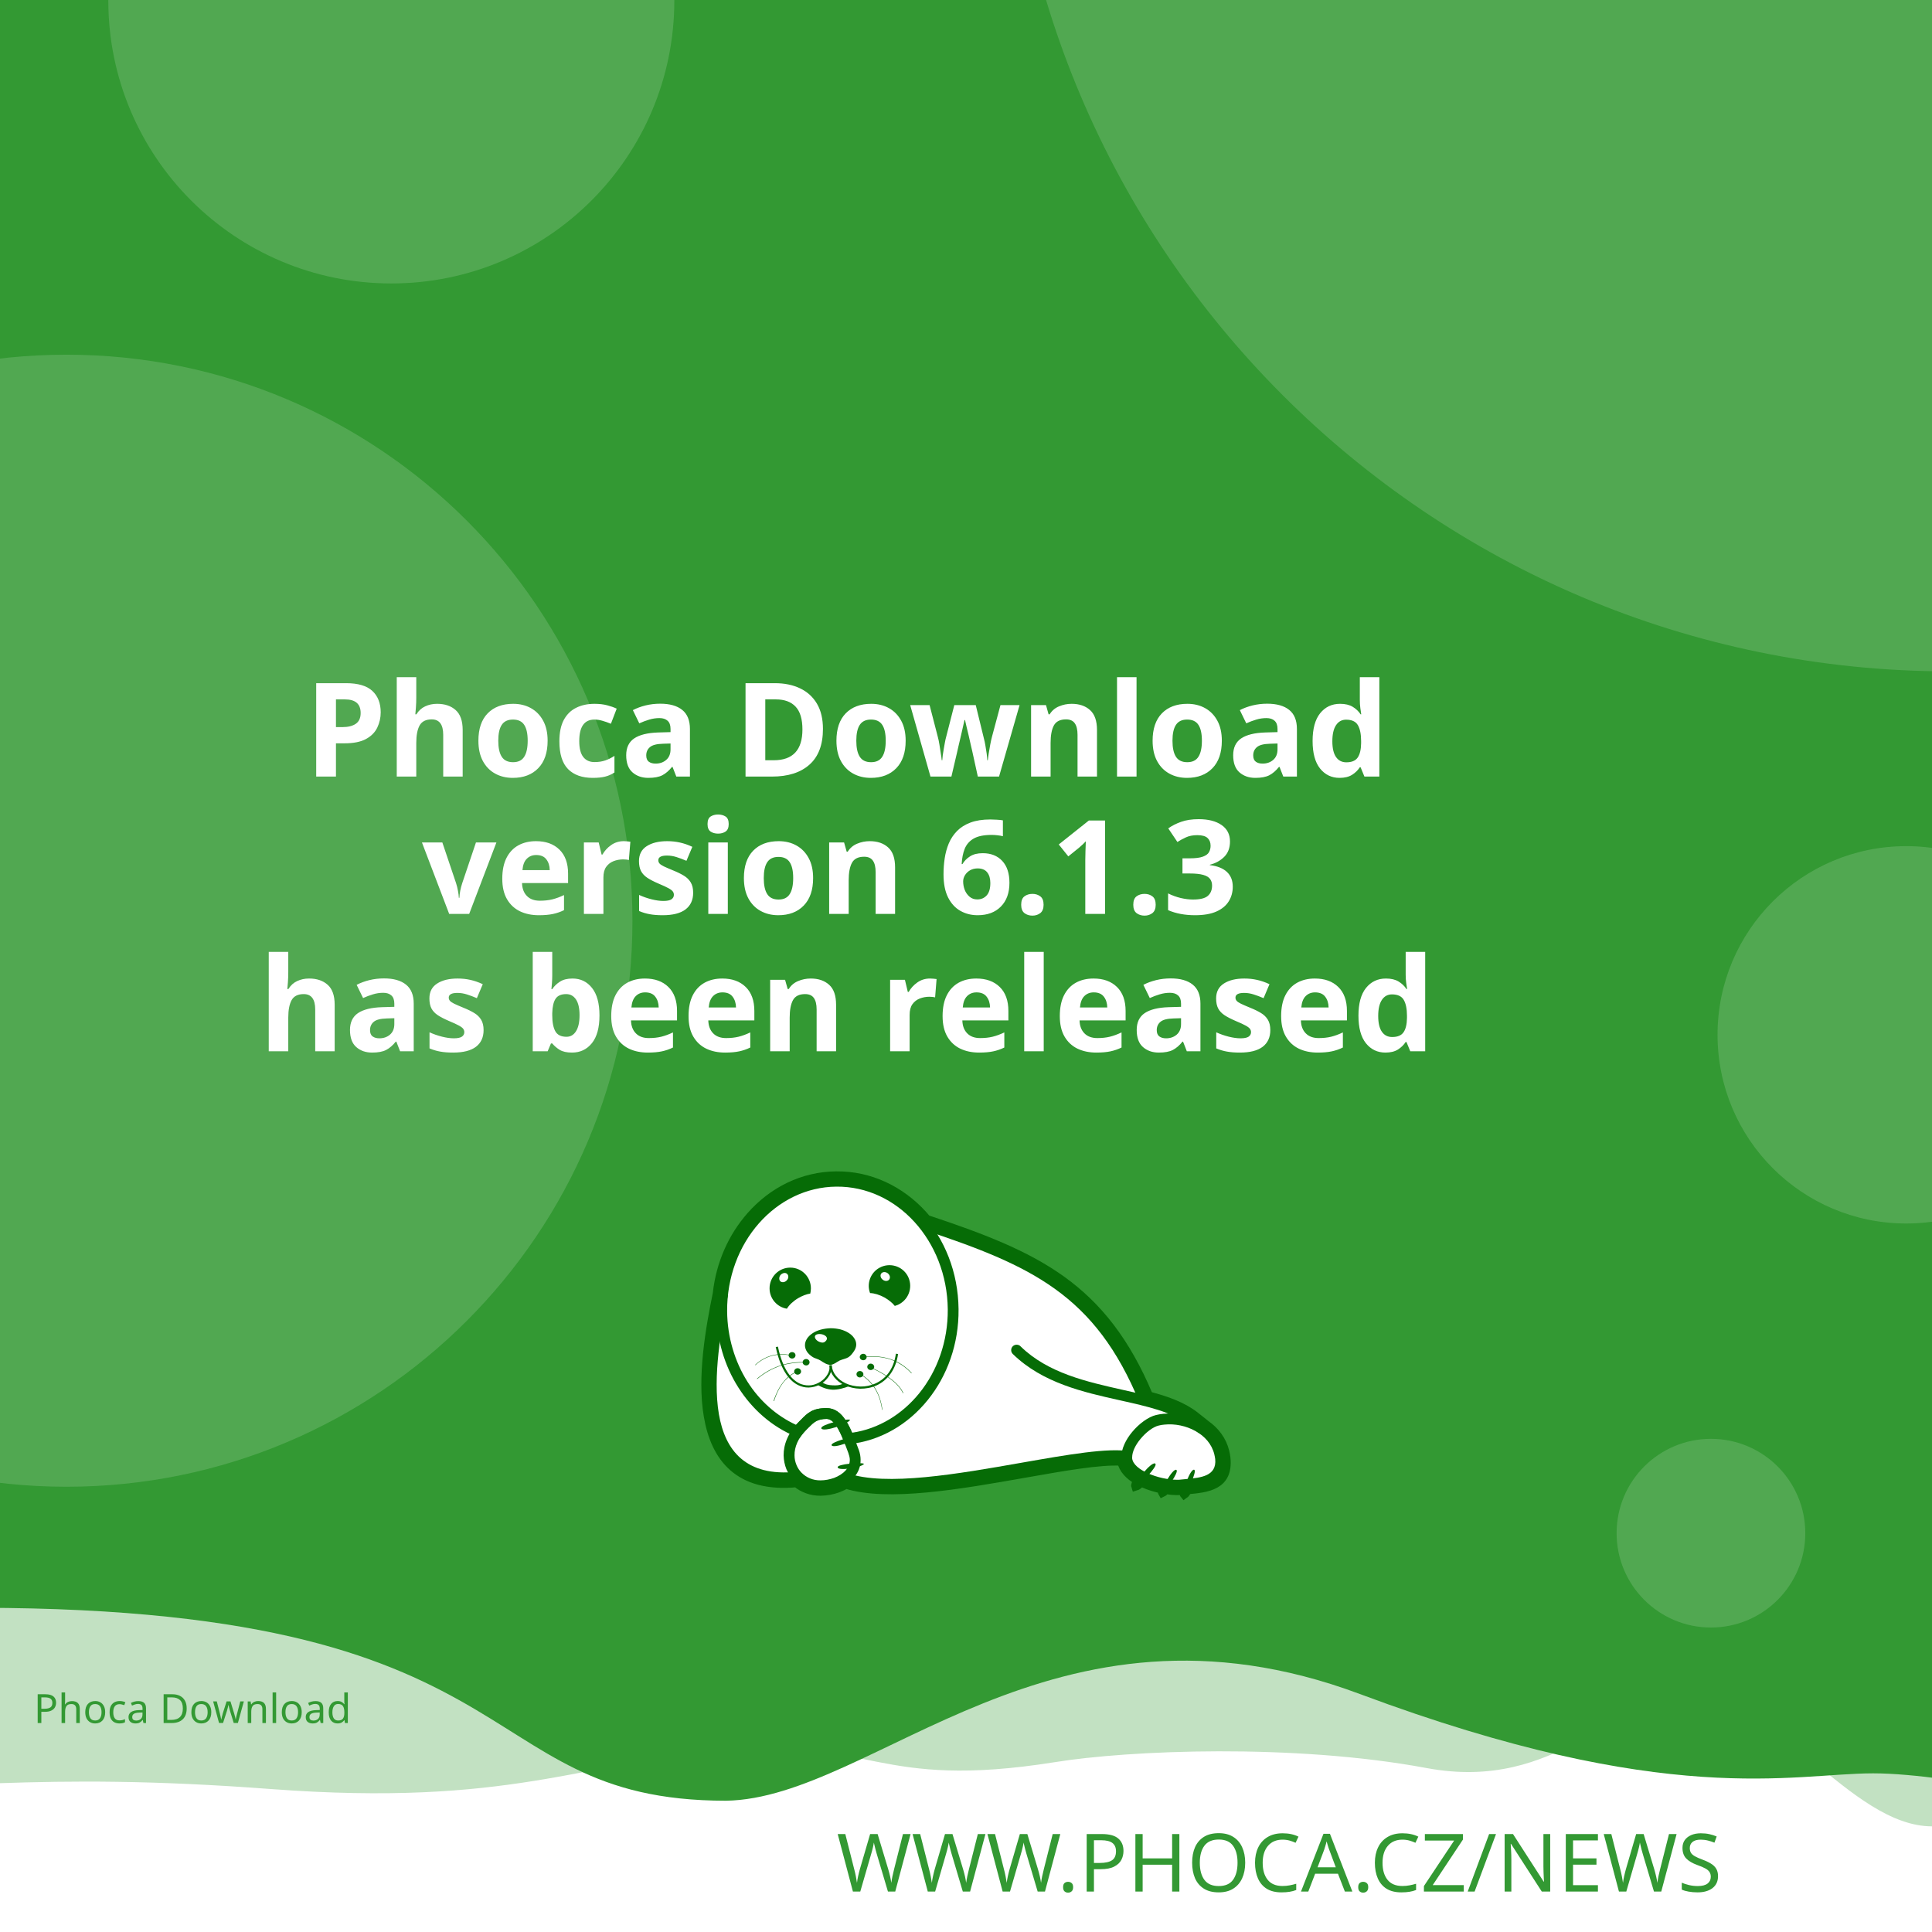
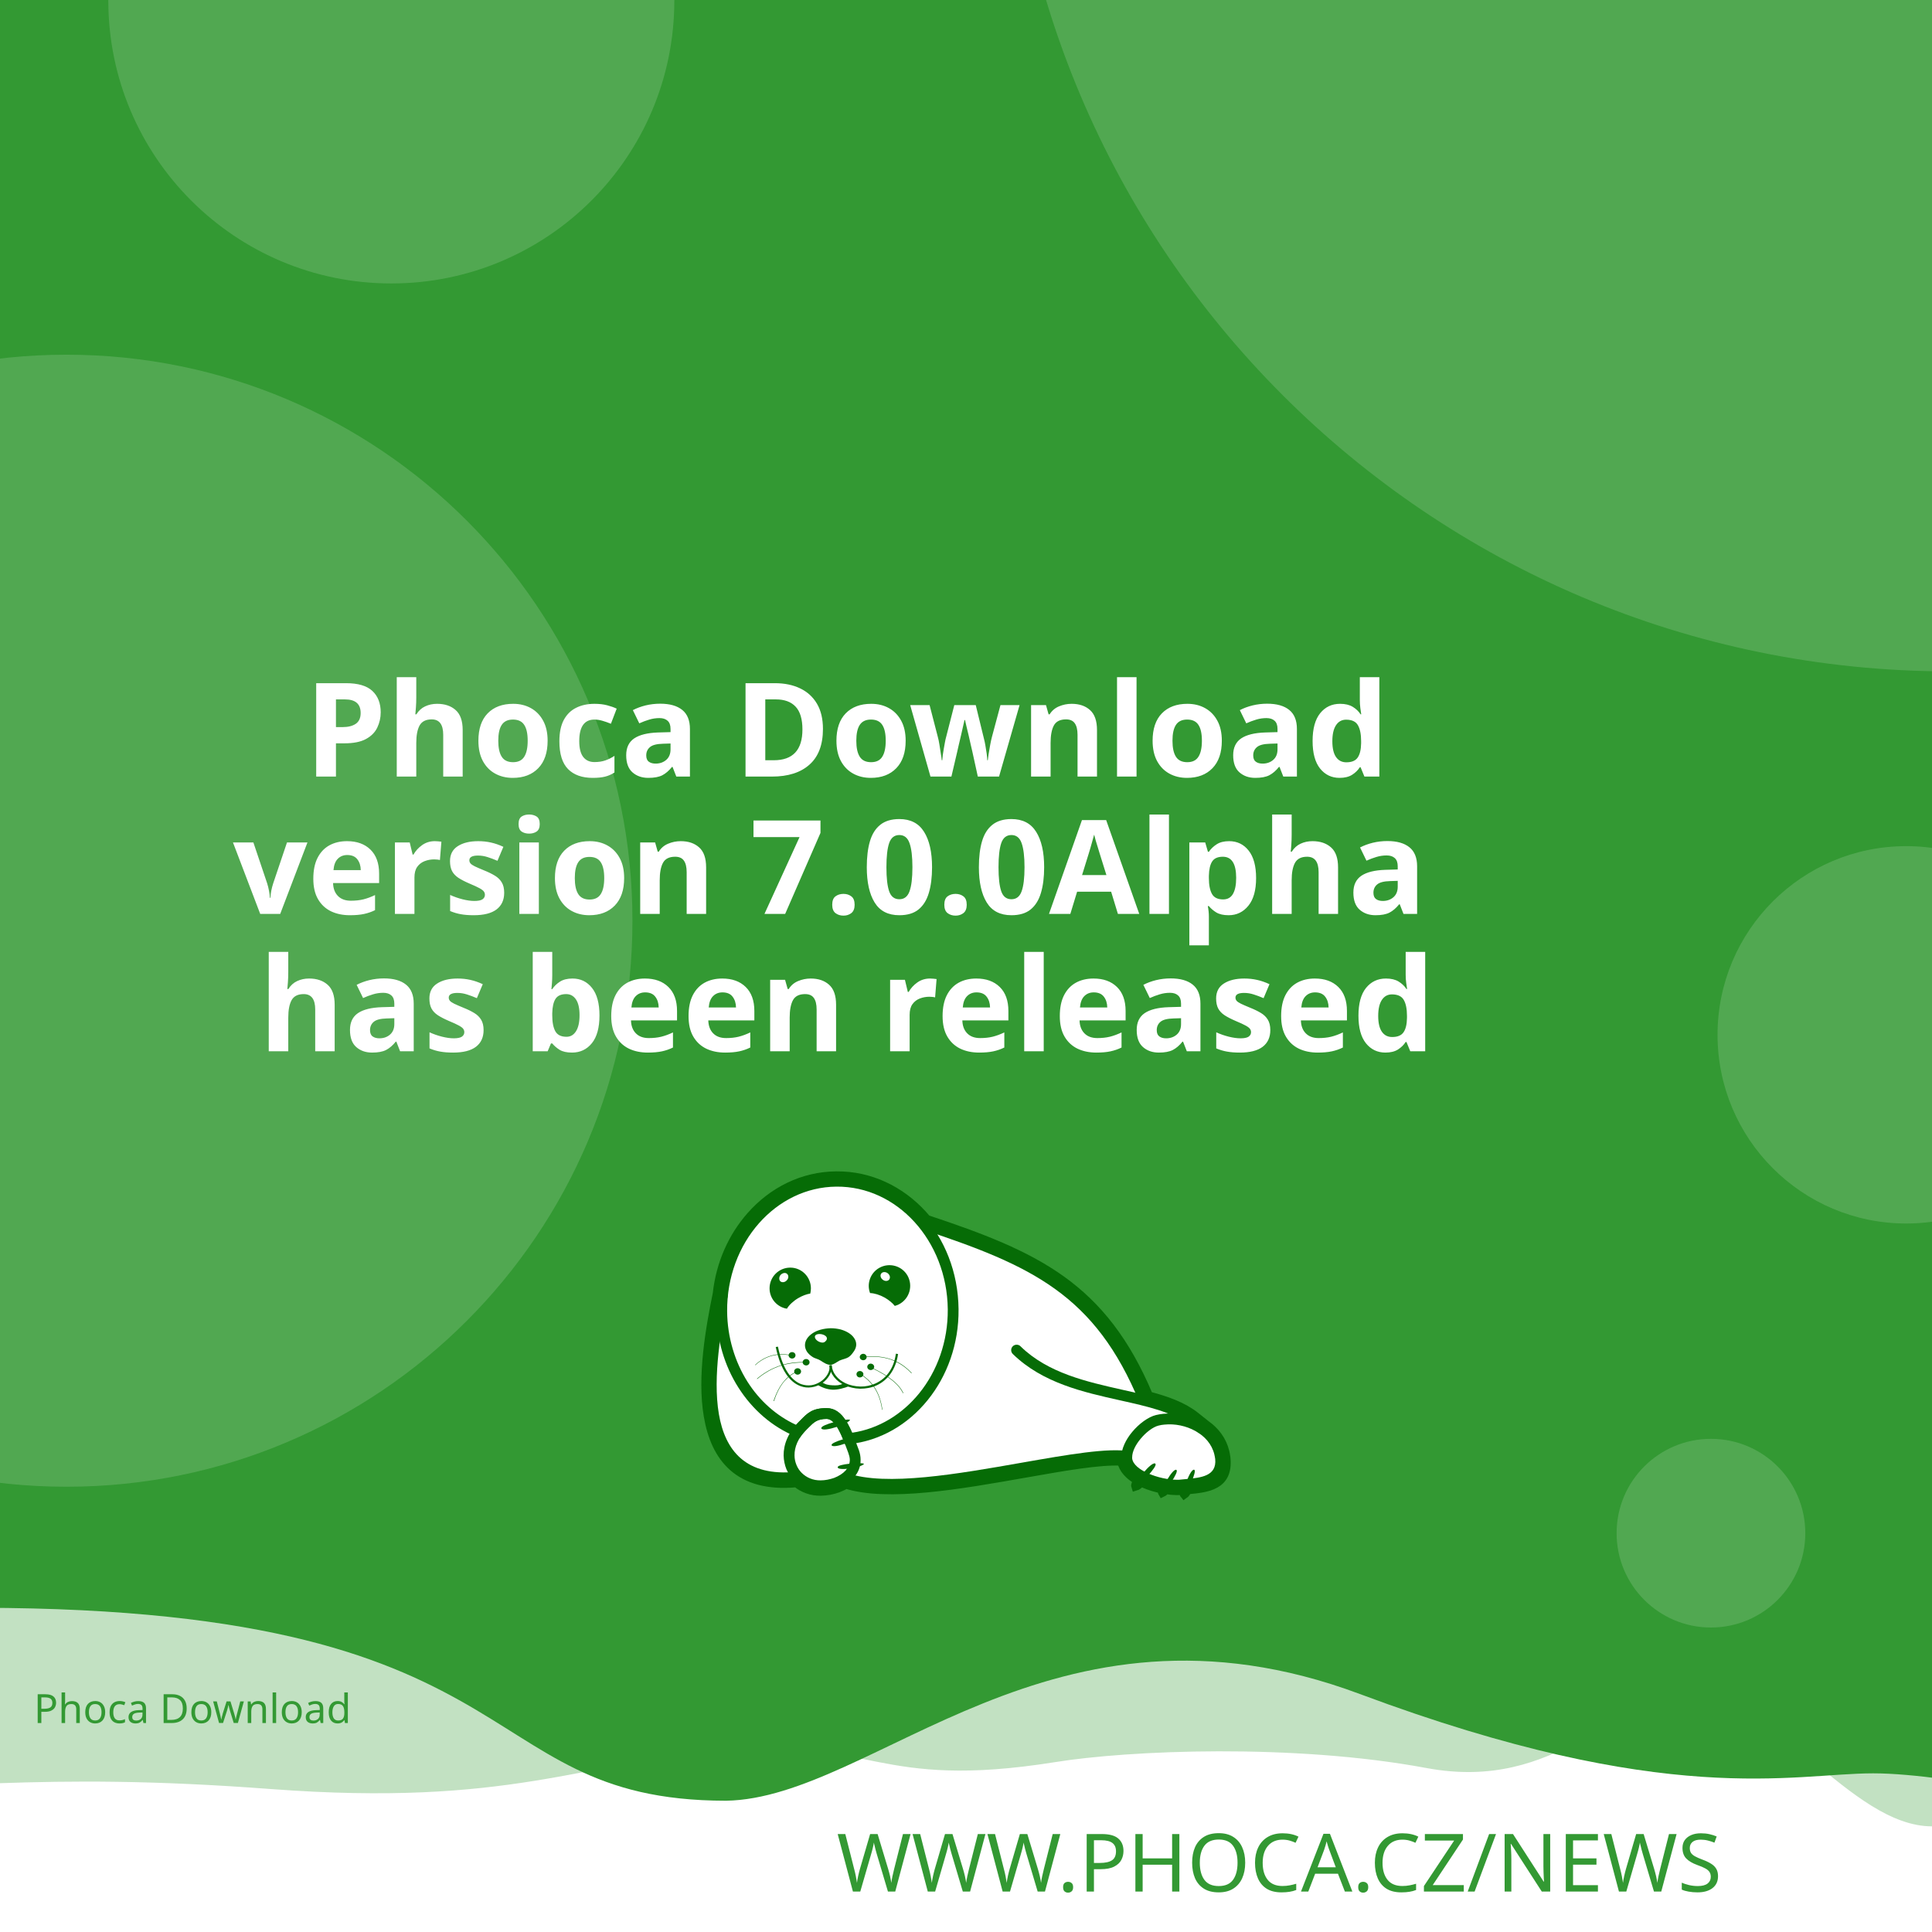
<svg xmlns="http://www.w3.org/2000/svg" width="512" height="512" viewBox="0 0 512 512" version="1.1" id="svg5">
  <defs id="defs2">
    <clipPath id="clip1">
      <path d="M 20,426 H 575 V 841.891 H 20 Z m 0,0" id="path2" />
    </clipPath>
  </defs>
  <g id="layer1">
    <path d="m -288.549,96.962 a 6.384,6.384 0 0 0 -6.384,6.384 v 81.087 a 6.384,6.384 0 0 0 6.384,6.384 h 81.083 a 6.384,6.384 0 0 0 6.384,-6.384 v -81.087 a 6.384,6.384 0 0 0 -6.384,-6.384 z m 16.084,16.188 c 0.591,-0.033 1.134,0.125 1.642,0.482 0.508,0.359 0.842,0.809 1.006,1.355 l 2.415,8.308 46.517,-2.44 c 0.829,-0.043 1.521,0.245 2.074,0.86 0.55,0.606 0.769,1.334 0.636,2.174 l -3.898,24.937 c -0.138,0.736 -0.57,1.497 -1.288,2.273 -0.719,0.787 -1.656,1.211 -2.797,1.272 l -32.861,1.721 3.038,10.253 27.775,-1.455 c 0.726,-0.04 1.351,0.178 1.887,0.648 0.523,0.483 0.803,1.086 0.844,1.812 0.038,0.726 -0.178,1.352 -0.648,1.887 -0.483,0.525 -1.086,0.806 -1.812,0.844 l -2.597,0.137 0.137,2.593 c 0.038,0.729 -0.178,1.356 -0.661,1.879 -0.472,0.535 -1.071,0.819 -1.8,0.856 -0.726,0.038 -1.353,-0.178 -1.879,-0.661 -0.535,-0.472 -0.814,-1.073 -0.852,-1.8 l -0.137,-2.593 -15.573,0.81 0.133,2.597 c 0.038,0.729 -0.176,1.356 -0.648,1.879 -0.483,0.535 -1.086,0.818 -1.812,0.856 -0.726,0.04 -1.352,-0.178 -1.887,-0.661 -0.525,-0.472 -0.806,-1.073 -0.844,-1.8 l -0.137,-2.597 -1.608,0.083 c -0.623,0.033 -1.193,-0.112 -1.721,-0.428 -0.515,-0.317 -0.883,-0.632 -1.11,-0.931 l -0.287,-0.507 -13.05,-49.343 -2.805,0.146 c -0.696,0.038 -1.312,-0.181 -1.858,-0.661 -0.545,-0.472 -0.835,-1.069 -0.873,-1.795 -0.038,-0.729 0.186,-1.353 0.682,-1.879 0.493,-0.535 1.083,-0.818 1.779,-0.856 z" style="fill:#ffffff;stroke-width:1;paint-order:stroke fill markers" id="path400" />
    <rect style="opacity:1;fill:#ffffff;stroke-width:5;stroke-linejoin:round;paint-order:stroke fill markers" id="rect723" width="512" height="512" x="0" y="0" />
    <path id="rect4460" style="opacity:0.3;fill:#339933;fill-opacity:1;stroke-width:5;stroke-linejoin:round;paint-order:stroke fill markers" d="M -256,4 H 768 v 480 c 0,0 -42.667,-10 -64,-10 -21.333,0 -42.408,10 -64,10 -21.592,0 -42.667,-10 -64,-10 -21.333,0 -42.408,10 -64,10 -21.592,0 -41.887,-34.701 -63.221,-34.701 -21.333,0 -35.645,25.795 -70.761,19.246 -35.116,-6.549 -78.862,-4.741 -98.515,-1.547 -47.289,7.533 -49.247,-6.724 -87.369,-3.311 -38.122,3.413 -56.921,15.193 -120.307,10.429 -63.387,-4.764 -84.091,0.698 -135.827,-0.116 -21.333,0 -42.408,10 -64,10 -21.592,0 -42.667,-10 -64,-10 -21.333,0 -64,10 -64,10 z" />
    <path id="rect4460-5" style="fill:#339933;fill-opacity:1;stroke-width:5;stroke-linejoin:round;paint-order:stroke fill markers" d="M -316,4.9999998e-7 H 708 V 480 c 0,0 -42.667,-10 -64,-10 -21.333,0 -42.408,10 -64,10 -21.592,0 -62.256,-10.048 -83.59,-10.048 -21.333,0 -54.449,9.448 -136.059,-21.03 -81.61,-30.478 -128.583,27.669 -167.971,28.291 -70.795,-0.042 -47.303,-54.288 -212.561,-50.983 C -185.439,429.534 -38.408,480 -60,480 c -21.592,0 -42.667,-10 -64,-10 -21.333,0 -42.408,10 -64,10 -21.592,0 -42.667,-10 -64,-10 -21.333,0 -64,10 -64,10 z" />
    <text xml:space="preserve" style="font-style:normal;font-weight:normal;font-size:21.333px;line-height:1.25;font-family:sans-serif;fill:#339933;fill-opacity:1;stroke:none" x="484.042" y="501.277" id="text2910-3-7">
      <tspan id="tspan2908-6-5" x="484.042" y="501.277" style="font-style:normal;font-variant:normal;font-weight:300;font-stretch:normal;font-size:21.333px;font-family:Montserrat;-inkscape-font-specification:'Montserrat Light';text-align:end;text-anchor:end;fill:#339933;fill-opacity:1">WWW.PHOCA.CZ/NEWS</tspan>
    </text>
    <text xml:space="preserve" style="font-style:normal;font-variant:normal;font-weight:600;font-stretch:normal;font-size:34.667px;line-height:1.05;font-family:Rubik;-inkscape-font-specification:'Rubik Semi-Bold';fill:#ffffff;fill-opacity:1;stroke:none" x="256" y="133" id="text11252">
      <tspan x="256" y="133" id="tspan403" style="text-align:center;text-anchor:middle" />
      <tspan x="256" y="169.4" style="font-size:34.667px;text-align:center;text-anchor:middle" id="tspan442" />
      <tspan x="256" y="205.8" style="font-size:34.667px;text-align:center;text-anchor:middle" id="tspan444">Phoca Download</tspan>
-       <tspan x="256" y="242.2" id="tspan1992" style="font-size:34.667px;text-align:center;text-anchor:middle">version 6.1.3
+       <tspan x="256" y="242.2" id="tspan1992" style="font-size:34.667px;text-align:center;text-anchor:middle">version 7.0.0Alpha
</tspan>
      <tspan x="256" y="278.6" id="tspan2906" style="font-size:34.667px;text-align:center;text-anchor:middle">has been released</tspan>
      <tspan x="256" y="315" id="tspan1994" style="font-size:34.667px" />
    </text>
    <circle style="opacity:0.15;fill:#ffffff;fill-opacity:1;stroke-width:5;stroke-linejoin:round;paint-order:stroke fill markers" id="path8376" cx="516.67" cy="-72.081" r="250" />
    <circle style="opacity:0.15;fill:#ffffff;fill-opacity:1;stroke-width:5;stroke-linejoin:round;paint-order:stroke fill markers" id="path8376-9" cx="17.604" cy="244" r="150" />
    <circle style="opacity:0.15;fill:#ffffff;fill-opacity:1;stroke-width:5;stroke-linejoin:round;paint-order:stroke fill markers" id="path8376-6" cx="103.704" cy="0.117" r="75" />
    <circle style="opacity:0.15;fill:#ffffff;fill-opacity:1;stroke-width:5;stroke-linejoin:round;paint-order:stroke fill markers" id="path8376-6-2" cx="505.168" cy="274.238" r="50" />
    <circle style="opacity:0.15;fill:#ffffff;fill-opacity:1;stroke-width:5;stroke-linejoin:round;paint-order:stroke fill markers" id="path8376-6-2-1" cx="453.421" cy="406.309" r="25" />
    <text xml:space="preserve" style="font-style:normal;font-weight:normal;font-size:10.667px;line-height:1.25;font-family:sans-serif;fill:#339933;fill-opacity:1;stroke:none" x="57.956" y="456.624" id="text396">
      <tspan id="tspan394" x="57.956" y="456.624" style="font-style:normal;font-variant:normal;font-weight:normal;font-stretch:normal;font-size:10.667px;font-family:Rubik;-inkscape-font-specification:Rubik;text-align:center;text-anchor:middle;fill:#339933;fill-opacity:1">Phoca Download</tspan>
    </text>
    <g id="g760" transform="matrix(0.5260845,0,0,0.5260845,99.42418,10.37304)">
      <path style="fill:#ffffff;fill-opacity:1;fill-rule:evenodd;stroke:none" d="m 389.621,683.473 c 9.113,2.391 17.273,5.336 23.457,10.227 l 5.375,4.273 -0.004,0.008 c 4.633,3.242 8.191,7.863 9.594,13.672 0.242,0.977 0.426,2.016 0.547,3.055 1.465,14.07 -9.473,15.141 -19.348,16.055 -0.648,1.137 -1.25,1.992 -1.66,2.266 -0.246,-0.289 -0.254,-1.047 -0.09,-2.051 -0.246,0.031 -0.52,0.062 -0.824,0.098 -0.855,0.059 -1.77,0.121 -2.809,0.121 -1.75,-0.023 -3.684,-0.199 -5.691,-0.523 -0.645,0.738 -1.207,1.266 -1.578,1.438 -0.172,-0.285 -0.098,-0.895 0.145,-1.691 -3.309,-0.637 -6.738,-1.656 -9.793,-3.012 -0.332,-0.148 -0.66,-0.301 -0.984,-0.461 -1.219,1.098 -2.277,1.891 -2.863,2.051 -0.176,-0.504 0.289,-1.621 1.109,-2.973 -4.211,-2.402 -7.395,-5.645 -8.18,-9.641 -10.754,-0.684 -29.09,2.582 -49.293,6.141 -31.996,5.633 -68.574,12.086 -89.609,5.406 -1.258,0.789 -2.625,1.453 -4.07,1.984 -2.688,0.977 -5.617,1.523 -8.609,1.586 -4.73,0.055 -8.941,-1.551 -12.176,-4.27 -29.23,2.742 -40.98,-12.871 -44.496,-33.715 -3.402,-19.863 1.055,-44.504 4.527,-61.535 1.641,-15.129 7.793,-28.699 16.91,-39.043 10.93,-12.461 26.137,-20.215 43.051,-20.336 h 0.062 c 16.914,-0.184 32.242,7.328 43.418,19.543 0.715,0.781 1.414,1.582 2.094,2.406 27.59,9.176 49.688,17.566 67.891,30.629 18.176,13.078 32.348,30.754 43.898,58.293 z m 0,0" id="path177" />
      <g clip-path="url(#clip1)" clip-rule="nonzero" id="g181">
        <path style="fill:none;stroke:#066c06;stroke-width:2.835;stroke-linecap:butt;stroke-linejoin:miter;stroke-miterlimit:22.926;stroke-opacity:1" d="m 245.703,99.901 c 5.747,-1.508 10.893,-3.365 14.792,-6.449 l 3.39,-2.695 -0.002,-0.005 c 2.922,-2.045 5.166,-4.959 6.05,-8.622 0.153,-0.616 0.269,-1.271 0.345,-1.926 0.924,-8.873 -5.974,-9.548 -12.201,-10.124 -0.409,-0.717 -0.788,-1.256 -1.047,-1.429 -0.155,0.182 -0.16,0.66 -0.057,1.293 -0.155,-0.02 -0.328,-0.039 -0.52,-0.062 -0.539,-0.037 -1.116,-0.076 -1.771,-0.076 -1.104,0.015 -2.323,0.126 -3.589,0.33 -0.406,-0.466 -0.761,-0.798 -0.995,-0.907 -0.108,0.18 -0.062,0.564 0.091,1.067 -2.086,0.402 -4.249,1.044 -6.176,1.899 -0.209,0.094 -0.416,0.19 -0.621,0.291 -0.769,-0.692 -1.436,-1.192 -1.806,-1.293 -0.111,0.318 0.182,1.022 0.7,1.875 -2.655,1.515 -4.663,3.56 -5.158,6.08 -6.782,0.431 -18.345,-1.628 -31.085,-3.872 -20.177,-3.552 -43.244,-7.622 -56.51,-3.409 -0.793,-0.498 -1.655,-0.916 -2.567,-1.251 -1.695,-0.616 -3.542,-0.961 -5.429,-1 -2.983,-0.034 -5.639,0.978 -7.678,2.692 -18.433,-1.729 -25.843,8.117 -28.06,21.261 -2.146,12.526 0.665,28.065 2.855,38.805 1.035,9.541 4.914,18.098 10.664,24.621 6.892,7.858 16.482,12.748 27.149,12.824 h 0.039 c 10.666,0.116 20.333,-4.621 27.38,-12.324 0.451,-0.493 0.892,-0.998 1.32,-1.517 17.399,-5.786 31.334,-11.078 42.813,-19.315 11.462,-8.247 20.399,-19.394 27.683,-36.761 z m 0,0" transform="matrix(1.58574,0,0,-1.58574,0,841.8898)" id="path179" />
      </g>
      <path style="fill:#066c06;fill-opacity:1;fill-rule:evenodd;stroke:none" d="m 393.047,717.762 c 1.16,1.098 -7.754,10.625 -9.953,11.234 -0.672,-1.895 7.816,-12.52 9.832,-11.48 0.121,0.062 0.246,0.367 0.121,0.246" id="path183" />
      <path style="fill:#066c06;fill-opacity:1;fill-rule:evenodd;stroke:none" d="m 403.676,720.875 c 1.219,0.855 -5.254,10.379 -7.086,11.234 -0.914,-1.523 5.07,-12.09 6.961,-11.418 0.125,0.062 0.305,0.305 0.125,0.184" id="path185" />
      <path style="fill:#066c06;fill-opacity:1;fill-rule:evenodd;stroke:none" d="m 412.652,720.754 c 1.344,0.609 -3.422,11.172 -5.07,12.273 -1.16,-1.344 2.934,-12.766 4.945,-12.398 0.062,0 0.309,0.246 0.125,0.125" id="path187" />
      <path style="fill:#066c06;fill-opacity:1;fill-rule:evenodd;stroke:none" d="m 224.809,699.621 c -0.43,-1.586 12.211,-4.824 14.41,-4.152 -0.426,1.957 -13.375,6.414 -14.473,4.398 -0.062,-0.121 0,-0.488 0.062,-0.246 z m 0,0" id="path189" />
      <path style="fill:#066c06;fill-opacity:1;fill-rule:evenodd;stroke:none" d="m 229.938,708.172 c -0.367,-1.402 10.746,-4.641 12.703,-4.09 -0.367,1.77 -11.664,6.043 -12.703,4.273 -0.062,-0.062 -0.062,-0.367 0,-0.184" id="path191" />
      <path style="fill:#066c06;fill-opacity:1;fill-rule:evenodd;stroke:none" d="m 233.051,719.285 c -0.121,-1.402 11.359,-2.504 13.191,-1.648 -0.609,1.711 -12.52,3.789 -13.25,1.895 0,-0.121 0.059,-0.43 0.059,-0.246 z m 0,0" id="path193" />
      <path style="fill:#066c06;fill-opacity:1;fill-rule:evenodd;stroke:none" d="m 268.164,622.859 c 2.809,5.008 1.102,11.359 -3.906,14.23 -0.793,0.488 -1.648,0.793 -2.504,1.039 -1.16,-1.469 -2.934,-2.934 -5.008,-4.152 -2.625,-1.469 -5.312,-2.262 -7.449,-2.32 -1.773,-4.703 0.121,-10.141 4.641,-12.703 5.008,-2.809 11.359,-1.102 14.227,3.906 z m -12.457,2.078 c -1.098,-0.793 -1.465,-2.199 -0.793,-3.113 0.672,-0.918 2.137,-0.98 3.234,-0.184 1.164,0.855 1.469,2.258 0.797,3.176 -0.672,0.914 -2.137,0.977 -3.238,0.121" id="path195" />
      <path style="fill:#066c06;fill-opacity:1;fill-rule:evenodd;stroke:none" d="m 209.113,618.832 c 5.738,0 10.383,4.699 10.383,10.441 0,0.914 -0.125,1.77 -0.309,2.625 -1.891,0.305 -4.027,1.098 -6.105,2.32 -2.566,1.527 -4.578,3.48 -5.68,5.312 -4.945,-0.793 -8.73,-5.066 -8.73,-10.258 0,-5.742 4.641,-10.441 10.441,-10.441 z m -4.824,3.602 c 0.977,-0.977 2.441,-1.223 3.234,-0.43 0.855,0.797 0.797,2.262 -0.18,3.238 -0.918,1.039 -2.383,1.223 -3.238,0.488 -0.793,-0.793 -0.734,-2.258 0.184,-3.297" id="path197" />
      <path style="fill:#066c06;fill-opacity:1;fill-rule:evenodd;stroke:none" d="m 229.449,649.363 c 1.77,0 3.48,0.246 5.008,0.613 1.527,0.426 2.93,1.035 4.09,1.77 1.16,0.73 2.137,1.648 2.75,2.625 0.672,0.977 1.035,2.078 1.035,3.238 0,1.098 -0.426,2.32 -1.16,3.359 -0.73,1.035 -1.523,2.195 -2.746,2.992 -1.281,0.793 -3.055,1.035 -4.52,1.707 -1.406,0.734 -3.055,2.137 -4.641,2.137 -1.77,0 -3.664,-1.34 -4.887,-2.137 -1.281,-0.855 -2.871,-1.035 -4.031,-1.832 -1.16,-0.73 -2.137,-1.648 -2.809,-2.625 -0.672,-1.039 -1.035,-2.137 -1.035,-3.297 0,-1.16 0.363,-2.262 1.035,-3.297 0.613,-0.977 1.59,-1.895 2.75,-2.688 1.16,-0.793 2.562,-1.406 4.09,-1.832 1.59,-0.43 3.238,-0.672 5.07,-0.734 z m -3.969,3.176 c 1.707,0.551 2.625,1.711 1.77,2.934 -0.914,1.219 -1.832,1.402 -3.418,0.793 -1.59,-0.613 -2.629,-2.016 -2.262,-2.992 0.305,-0.918 2.199,-1.285 3.91,-0.734 z m 0,0" id="path199" />
      <path style="fill:#066c06;fill-opacity:1;fill-rule:nonzero;stroke:none" d="m 202.883,658.645 c 2.445,11.664 7.023,17.102 11.664,18.871 1.773,0.609 3.543,0.793 5.191,0.551 1.648,-0.246 3.238,-0.918 4.582,-1.773 3.051,-2.012 5.008,-5.25 4.516,-8.18 l 1.102,-0.125 c 0.488,3.301 -1.648,6.965 -5.008,9.223 -1.465,0.914 -3.238,1.648 -5.07,1.895 -1.832,0.305 -3.785,0.121 -5.68,-0.613 -5.004,-1.832 -9.832,-7.512 -12.395,-19.664 l 1.098,-0.18 z m 0,0" id="path201" />
      <path style="fill:#066c06;fill-opacity:1;fill-rule:nonzero;stroke:none" d="m 229.938,667.988 c 0.367,4.094 3.176,7.27 7.023,9.102 2.195,1.035 4.824,1.586 7.449,1.648 2.625,0.059 5.312,-0.488 7.816,-1.648 4.887,-2.262 8.977,-6.961 10.078,-14.902 l 1.098,0.184 c -1.223,8.305 -5.559,13.312 -10.75,15.754 -2.625,1.223 -5.496,1.711 -8.305,1.711 -2.746,-0.059 -5.496,-0.672 -7.875,-1.77 -4.152,-1.953 -7.27,-5.438 -7.637,-9.953 z m 0,0" id="path203" />
      <path style="fill:#066c06;fill-opacity:1;fill-rule:nonzero;stroke:none" d="m 224.93,676.477 c 1.895,1.285 3.359,1.527 5.496,1.648 2.137,0.062 3.113,0.125 5.617,-0.914 l 2.992,1.223 c -2.809,1.16 -6.227,2.016 -8.73,1.891 -2.566,-0.121 -5.375,-1.098 -7.574,-2.562 z m 0,0" id="path205" />
      <path style="fill:#066c06;fill-opacity:1;fill-rule:evenodd;stroke:none" d="m 210.027,661.395 c 0.98,0 1.711,0.734 1.711,1.586 0,0.918 -0.73,1.652 -1.711,1.652 -0.977,0 -1.77,-0.734 -1.77,-1.652 0,-0.852 0.793,-1.586 1.77,-1.586" id="path207" />
      <path style="fill:#066c06;fill-opacity:1;fill-rule:evenodd;stroke:none" d="m 217.113,664.875 c 0.977,0 1.711,0.734 1.711,1.648 0,0.855 -0.734,1.59 -1.711,1.59 -0.977,0 -1.77,-0.734 -1.77,-1.59 0,-0.914 0.793,-1.648 1.77,-1.648" id="path209" />
      <path style="fill:#066c06;fill-opacity:1;fill-rule:evenodd;stroke:none" d="m 212.777,669.516 c 0.977,0 1.77,0.734 1.77,1.648 0,0.855 -0.793,1.59 -1.77,1.59 -0.918,0 -1.711,-0.734 -1.711,-1.59 0,-0.914 0.793,-1.648 1.711,-1.648" id="path211" />
      <path style="fill:#066c06;fill-opacity:1;fill-rule:evenodd;stroke:none" d="m 244.164,670.922 c 0.98,0 1.773,0.73 1.773,1.586 0,0.918 -0.793,1.648 -1.773,1.648 -0.977,0 -1.707,-0.73 -1.707,-1.648 0,-0.855 0.73,-1.586 1.707,-1.586" id="path213" />
      <path style="fill:#066c06;fill-opacity:1;fill-rule:evenodd;stroke:none" d="m 249.602,667.195 c 0.977,0 1.77,0.734 1.77,1.648 0,0.855 -0.793,1.59 -1.77,1.59 -0.918,0 -1.711,-0.734 -1.711,-1.59 0,-0.914 0.793,-1.648 1.711,-1.648" id="path215" />
      <path style="fill:#066c06;fill-opacity:1;fill-rule:evenodd;stroke:none" d="m 245.875,662.25 c 0.918,0 1.711,0.73 1.711,1.648 0,0.855 -0.793,1.586 -1.711,1.586 -0.977,0 -1.77,-0.73 -1.77,-1.586 0,-0.918 0.793,-1.648 1.77,-1.648" id="path217" />
      <path style="fill:#066c06;fill-opacity:1;fill-rule:nonzero;stroke:none" d="m 245.816,663.777 c 5.496,-0.672 10.195,-0.125 14.227,1.281 4.031,1.406 7.391,3.785 10.258,6.902 l -0.18,0.121 c -2.812,-3.055 -6.168,-5.375 -10.141,-6.84 -4.027,-1.406 -8.668,-1.895 -14.105,-1.281 z m 0,0" id="path219" />
      <path style="fill:#066c06;fill-opacity:1;fill-rule:nonzero;stroke:none" d="m 244.473,672.387 c 3.176,1.953 5.68,4.398 7.508,7.391 1.836,3.051 2.996,6.594 3.543,10.684 h -0.184 c -0.547,-4.027 -1.707,-7.57 -3.539,-10.562 -1.832,-2.934 -4.336,-5.434 -7.453,-7.328 z m 0,0" id="path221" />
      <path style="fill:#066c06;fill-opacity:1;fill-rule:nonzero;stroke:none" d="m 249.723,669.027 c 4.641,2.137 8.184,4.273 10.809,6.414 2.688,2.137 4.457,4.336 5.559,6.531 l -0.184,0.125 c -1.102,-2.199 -2.871,-4.398 -5.496,-6.473 -2.625,-2.141 -6.168,-4.277 -10.75,-6.414 z m 0,0" id="path223" />
      <path style="fill:#066c06;fill-opacity:1;fill-rule:nonzero;stroke:none" d="m 191.344,667.867 c 2.625,-2.441 5.555,-4.031 8.609,-4.824 3.176,-0.855 6.535,-0.793 10.074,0 v 0.184 c -3.539,-0.793 -6.898,-0.793 -10.012,0 -3.055,0.793 -5.926,2.383 -8.551,4.762 z m 0,0" id="path225" />
      <path style="fill:#066c06;fill-opacity:1;fill-rule:nonzero;stroke:none" d="m 192.32,674.77 c 3.723,-3.117 7.57,-5.254 11.664,-6.598 4.031,-1.344 8.305,-1.891 12.824,-1.707 v 0.18 c -4.52,-0.121 -8.734,0.43 -12.766,1.711 -4.027,1.344 -7.875,3.48 -11.602,6.598 z m 0,0" id="path227" />
      <path style="fill:#066c06;fill-opacity:1;fill-rule:nonzero;stroke:none" d="m 200.688,686.004 c 1.402,-4.273 3.172,-7.512 5.188,-9.891 1.957,-2.445 4.215,-3.973 6.535,-4.949 l 0.121,0.184 c -2.32,0.977 -4.516,2.504 -6.531,4.887 -1.957,2.383 -3.727,5.555 -5.07,9.832 l -0.246,-0.062 z m 0,0" id="path229" />
      <path style="fill:#066c06;fill-opacity:1;fill-rule:nonzero;stroke:none" d="m 379.43,716.781 c -9.953,-1.832 -30.168,1.773 -52.699,5.742 -32.613,5.738 -69.984,12.336 -90.809,5.008 l 1.832,-5.191 c 19.48,6.84 56.059,0.367 88,-5.25 23.02,-4.031 43.723,-7.695 54.652,-5.68 z m 0,0" id="path231" />
      <path style="fill:#066c06;fill-opacity:1;fill-rule:nonzero;stroke:none" d="m 232.258,572.602 h 0.062 c 16.914,-0.184 32.242,7.328 43.418,19.543 11.051,12.09 17.953,28.945 18.137,47.57 v 0.062 c 0.184,17.527 -5.742,33.648 -15.512,45.738 -9.895,12.273 -23.816,20.582 -39.57,22.23 l -2.016,0.18 -0.793,-1.891 c -1.344,-3.359 -2.75,-6.352 -4.336,-8.367 -1.285,-1.648 -2.688,-2.625 -4.277,-2.625 -4.762,0 -6.531,1.832 -8.977,4.273 l -1.039,1.039 c -0.426,0.426 -0.852,0.855 -1.219,1.281 v 0.062 c -0.43,0.426 -0.793,0.914 -1.102,1.281 l -1.281,1.711 -1.953,-0.793 C 200.016,699.074 190,690.34 182.914,679.164 176.016,668.293 171.984,655.105 171.863,640.875 c -0.184,-18.688 6.473,-35.602 17.34,-47.938 10.934,-12.457 26.141,-20.215 43.055,-20.336 z m 0.121,5.438 h -0.059 c -15.27,0.121 -29.07,7.203 -39.023,18.5 -10.016,11.359 -16.121,27.055 -16,44.277 0.121,13.188 3.91,25.402 10.199,35.418 6.105,9.648 14.656,17.281 24.547,21.801 0.488,-0.551 0.98,-1.098 1.469,-1.59 l 0.977,-0.977 c 3.359,-3.418 5.801,-5.859 12.883,-5.859 3.543,0 6.293,1.77 8.551,4.641 1.648,2.074 3.055,4.762 4.336,7.754 13.375,-1.953 25.219,-9.281 33.832,-19.906 9.039,-11.176 14.473,-26.016 14.352,-42.262 v -0.059 c -0.184,-17.223 -6.598,-32.793 -16.797,-43.969 -10.137,-11.113 -23.996,-17.895 -39.266,-17.77 z m 0,0" id="path233" />
      <path style="fill:#066c06;fill-opacity:1;fill-rule:nonzero;stroke:none" d="m 325.141,658.523 c 13.801,13.496 33.465,17.832 51.359,21.863 14.289,3.176 27.539,6.168 36.578,13.312 l 5.375,4.273 -3.422,4.277 -5.371,-4.277 c -8.062,-6.41 -20.703,-9.219 -34.383,-12.273 -18.625,-4.152 -39.023,-8.734 -53.984,-23.266 -0.547,-0.488 -0.914,-1.223 -0.914,-2.016 0,-1.527 1.219,-2.75 2.746,-2.75 0.797,0 1.527,0.309 2.016,0.855 z m 0,0" id="path235" />
      <path style="fill:#066c06;fill-opacity:1;fill-rule:nonzero;stroke:none" d="m 428.59,714.707 c 1.465,14.105 -9.527,15.145 -19.418,16.059 -0.672,0.062 -1.344,0.184 -2.504,0.309 -0.855,0.059 -1.773,0.121 -2.812,0.121 -5.004,-0.062 -11.539,-1.406 -16.914,-3.785 -5.863,-2.629 -10.504,-6.656 -11.055,-11.91 -0.059,-0.305 -0.059,-0.73 -0.059,-1.098 0.059,-4.336 2.32,-8.977 5.496,-12.766 3.48,-4.211 8.184,-7.633 12.031,-8.547 1.219,-0.309 2.441,-0.488 3.664,-0.613 6.289,-0.672 13.188,0.672 18.867,3.91 5.863,3.234 10.504,8.426 12.152,15.266 0.246,0.977 0.43,2.016 0.551,3.055 z m -19.906,10.625 c 7.266,-0.672 15.324,-1.465 14.473,-10.074 -0.125,-0.797 -0.246,-1.59 -0.43,-2.324 -1.281,-5.25 -4.883,-9.219 -9.527,-11.785 -4.699,-2.625 -10.379,-3.785 -15.633,-3.234 -0.977,0.059 -1.953,0.242 -2.93,0.488 -2.75,0.672 -6.289,3.297 -9.102,6.715 -2.441,2.934 -4.211,6.352 -4.211,9.285 0,0.121 0,0.305 0,0.547 0.367,2.992 3.664,5.559 7.875,7.453 4.703,2.137 10.324,3.297 14.656,3.297 0.797,0 1.527,0 2.262,-0.121 l 2.562,-0.246 z m 0,0" id="path237" />
      <path style="fill:#066c06;fill-opacity:1;fill-rule:nonzero;stroke:none" d="m 177.664,632.816 c -3.297,16.547 -7.758,40.73 -4.52,59.844 3.113,18.137 13.434,31.695 39.266,29.008 l 0.551,5.496 c -29.742,3.055 -41.648,-12.641 -45.191,-33.648 -3.418,-19.969 1.102,-44.762 4.582,-61.801 z m 0,0" id="path239" />
      <path style="fill:#066c06;fill-opacity:1;fill-rule:nonzero;stroke:none" d="m 227.371,689.609 c 8.488,0 12.094,9.832 16.184,20.883 l 0.062,0.121 c 0.609,1.711 0.914,3.422 0.914,5.008 0.062,3.48 -1.219,6.535 -3.418,8.977 -2.078,2.324 -4.887,4.156 -8.062,5.316 -2.688,0.977 -5.617,1.523 -8.609,1.586 -5.375,0.062 -10.078,-2.016 -13.434,-5.434 -1.652,-1.648 -2.934,-3.543 -3.848,-5.68 -0.855,-2.137 -1.344,-4.457 -1.406,-6.902 -0.062,-5.496 2.199,-11.543 7.758,-17.039 l 0.977,-0.977 c 3.355,-3.418 5.801,-5.859 12.883,-5.859 z m 11.055,22.777 c -3.422,-9.16 -6.414,-17.344 -11.055,-17.344 -4.762,0 -6.531,1.832 -8.977,4.273 l -1.039,1.039 c -4.395,4.336 -6.168,8.918 -6.105,13.07 0,1.707 0.367,3.355 0.977,4.824 0.613,1.523 1.527,2.867 2.625,3.969 2.383,2.379 5.742,3.848 9.527,3.785 2.32,0 4.641,-0.488 6.781,-1.223 2.379,-0.914 4.395,-2.195 5.859,-3.785 1.285,-1.527 2.078,-3.297 2.078,-5.312 0,-0.977 -0.246,-2.016 -0.672,-3.176 z m 0,0" id="path241" />
      <path style="fill:#066c06;fill-opacity:1;fill-rule:nonzero;stroke:none" d="m 277.02,594.281 c 27.969,9.281 50.32,17.711 68.703,30.898 18.504,13.312 32.852,31.391 44.516,59.785 l -5.066,2.141 c -11.238,-27.422 -24.977,-44.766 -42.625,-57.465 -17.773,-12.824 -39.758,-21.07 -67.238,-30.168 z m 0,0" id="path243" />
    </g>
  </g>
</svg>
